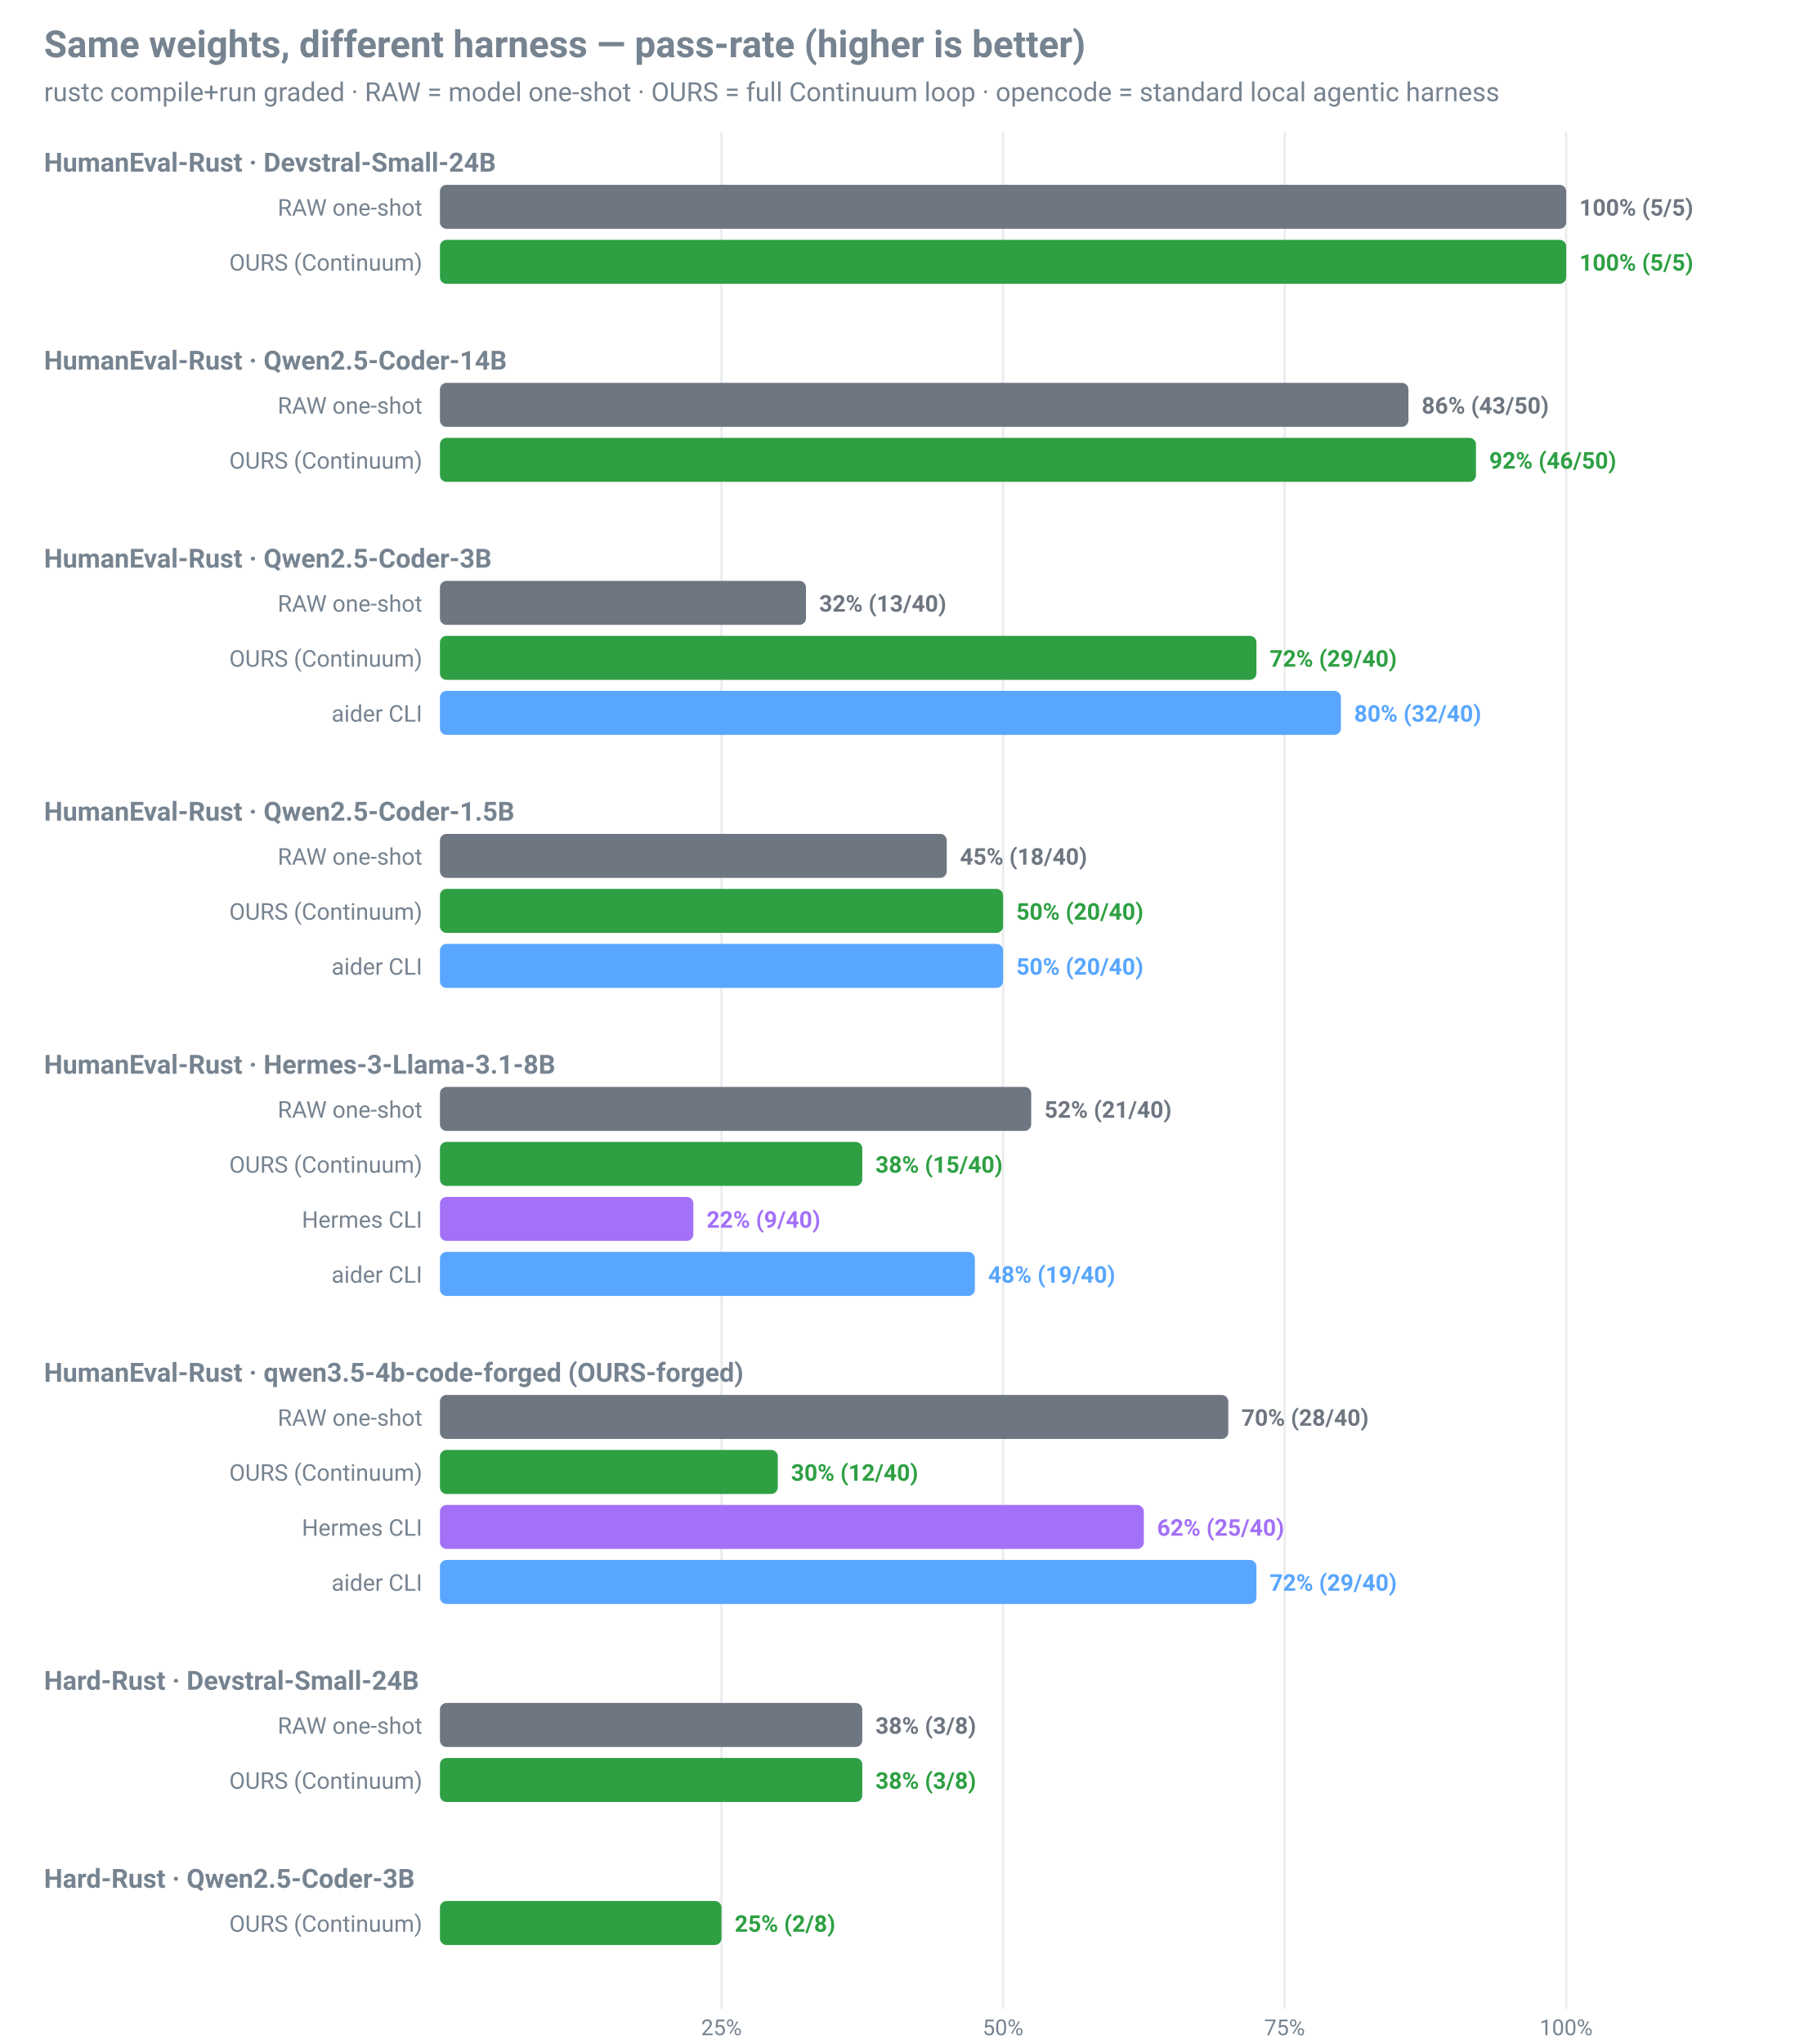
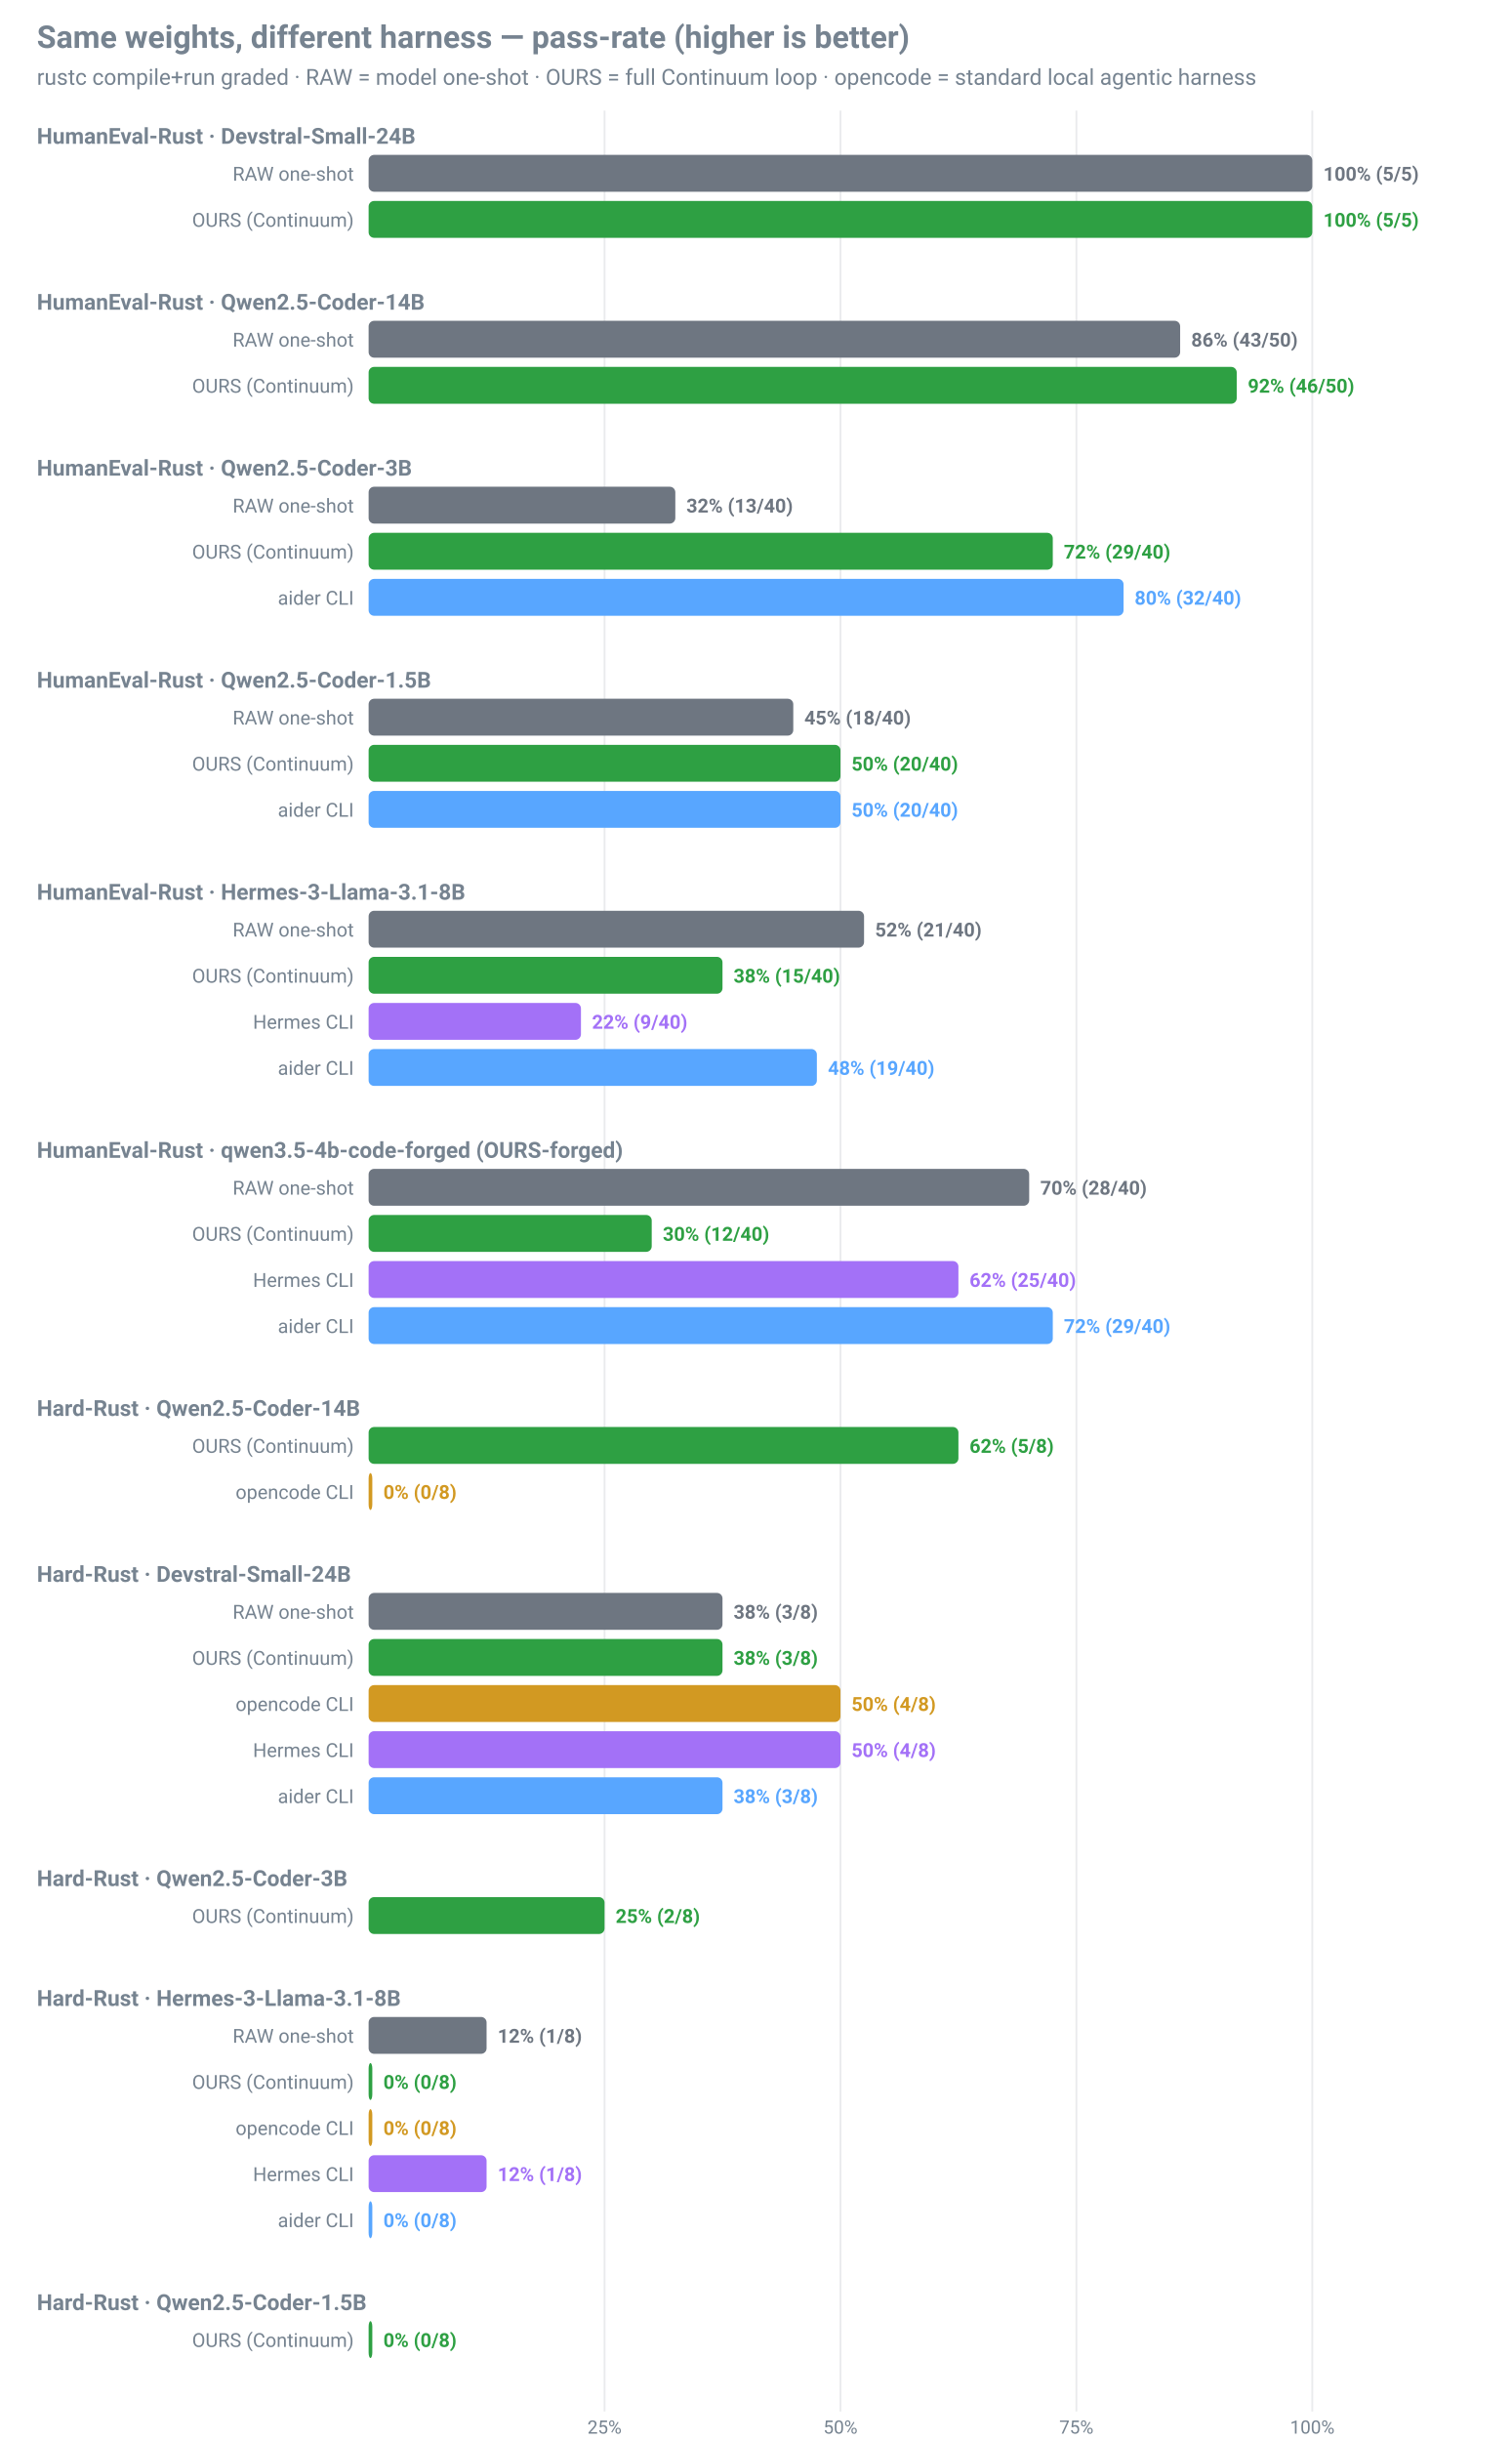
- <svg xmlns="http://www.w3.org/2000/svg" width="820" height="929" viewBox="0 0 820 929" font-family="-apple-system,Segoe UI,Roboto,sans-serif">
+ <svg xmlns="http://www.w3.org/2000/svg" width="820" height="1324" viewBox="0 0 820 1324" font-family="-apple-system,Segoe UI,Roboto,sans-serif">
  <text x="20" y="26" font-size="17" font-weight="700" fill="#768390">Same weights, different harness — pass-rate (higher is better)</text>
  <text x="20" y="46" font-size="12" fill="#768390">rustc compile+run graded · RAW = model one-shot · OURS = full Continuum loop · opencode = standard local agentic harness</text>
-   <line x1="328" y1="60" x2="328" y2="913" stroke="#8b949e" stroke-opacity="0.18" stroke-width="1" />
-   <text x="328" y="925" font-size="10" fill="#768390" text-anchor="middle">25%</text>
-   <line x1="456" y1="60" x2="456" y2="913" stroke="#8b949e" stroke-opacity="0.18" stroke-width="1" />
-   <text x="456" y="925" font-size="10" fill="#768390" text-anchor="middle">50%</text>
-   <line x1="584" y1="60" x2="584" y2="913" stroke="#8b949e" stroke-opacity="0.18" stroke-width="1" />
-   <text x="584" y="925" font-size="10" fill="#768390" text-anchor="middle">75%</text>
-   <line x1="712" y1="60" x2="712" y2="913" stroke="#8b949e" stroke-opacity="0.18" stroke-width="1" />
-   <text x="712" y="925" font-size="10" fill="#768390" text-anchor="middle">100%</text>
+   <line x1="328" y1="60" x2="328" y2="1308" stroke="#8b949e" stroke-opacity="0.18" stroke-width="1" />
+   <text x="328" y="1320" font-size="10" fill="#768390" text-anchor="middle">25%</text>
+   <line x1="456" y1="60" x2="456" y2="1308" stroke="#8b949e" stroke-opacity="0.18" stroke-width="1" />
+   <text x="456" y="1320" font-size="10" fill="#768390" text-anchor="middle">50%</text>
+   <line x1="584" y1="60" x2="584" y2="1308" stroke="#8b949e" stroke-opacity="0.18" stroke-width="1" />
+   <text x="584" y="1320" font-size="10" fill="#768390" text-anchor="middle">75%</text>
+   <line x1="712" y1="60" x2="712" y2="1308" stroke="#8b949e" stroke-opacity="0.18" stroke-width="1" />
+   <text x="712" y="1320" font-size="10" fill="#768390" text-anchor="middle">100%</text>
  <text x="20" y="78" font-size="12" font-weight="700" fill="#768390">HumanEval-Rust · Devstral-Small-24B</text>
  <rect x="200" y="84" width="512.0" height="20" rx="3" fill="#6e7681" />
  <text x="192" y="98" font-size="10.5" fill="#768390" text-anchor="end">RAW one-shot</text>
  <text x="718.0" y="98" font-size="10.5" font-weight="600" fill="#6e7681">100% (5/5)</text>
  <rect x="200" y="109" width="512.0" height="20" rx="3" fill="#2ea043" />
  <text x="192" y="123" font-size="10.5" fill="#768390" text-anchor="end">OURS (Continuum)</text>
  <text x="718.0" y="123" font-size="10.5" font-weight="600" fill="#2ea043">100% (5/5)</text>
  <text x="20" y="168" font-size="12" font-weight="700" fill="#768390">HumanEval-Rust · Qwen2.5-Coder-14B</text>
  <rect x="200" y="174" width="440.3" height="20" rx="3" fill="#6e7681" />
  <text x="192" y="188" font-size="10.5" fill="#768390" text-anchor="end">RAW one-shot</text>
  <text x="646.3" y="188" font-size="10.5" font-weight="600" fill="#6e7681">86% (43/50)</text>
  <rect x="200" y="199" width="471.0" height="20" rx="3" fill="#2ea043" />
  <text x="192" y="213" font-size="10.5" fill="#768390" text-anchor="end">OURS (Continuum)</text>
  <text x="677.0" y="213" font-size="10.5" font-weight="600" fill="#2ea043">92% (46/50)</text>
  <text x="20" y="258" font-size="12" font-weight="700" fill="#768390">HumanEval-Rust · Qwen2.5-Coder-3B</text>
  <rect x="200" y="264" width="166.4" height="20" rx="3" fill="#6e7681" />
  <text x="192" y="278" font-size="10.5" fill="#768390" text-anchor="end">RAW one-shot</text>
  <text x="372.4" y="278" font-size="10.5" font-weight="600" fill="#6e7681">32% (13/40)</text>
  <rect x="200" y="289" width="371.2" height="20" rx="3" fill="#2ea043" />
  <text x="192" y="303" font-size="10.5" fill="#768390" text-anchor="end">OURS (Continuum)</text>
  <text x="577.2" y="303" font-size="10.5" font-weight="600" fill="#2ea043">72% (29/40)</text>
  <rect x="200" y="314" width="409.6" height="20" rx="3" fill="#58a6ff" />
  <text x="192" y="328" font-size="10.5" fill="#768390" text-anchor="end">aider CLI</text>
  <text x="615.6" y="328" font-size="10.5" font-weight="600" fill="#58a6ff">80% (32/40)</text>
  <text x="20" y="373" font-size="12" font-weight="700" fill="#768390">HumanEval-Rust · Qwen2.5-Coder-1.5B</text>
  <rect x="200" y="379" width="230.4" height="20" rx="3" fill="#6e7681" />
  <text x="192" y="393" font-size="10.5" fill="#768390" text-anchor="end">RAW one-shot</text>
  <text x="436.4" y="393" font-size="10.5" font-weight="600" fill="#6e7681">45% (18/40)</text>
  <rect x="200" y="404" width="256.0" height="20" rx="3" fill="#2ea043" />
  <text x="192" y="418" font-size="10.5" fill="#768390" text-anchor="end">OURS (Continuum)</text>
  <text x="462.0" y="418" font-size="10.5" font-weight="600" fill="#2ea043">50% (20/40)</text>
  <rect x="200" y="429" width="256.0" height="20" rx="3" fill="#58a6ff" />
  <text x="192" y="443" font-size="10.5" fill="#768390" text-anchor="end">aider CLI</text>
  <text x="462.0" y="443" font-size="10.5" font-weight="600" fill="#58a6ff">50% (20/40)</text>
  <text x="20" y="488" font-size="12" font-weight="700" fill="#768390">HumanEval-Rust · Hermes-3-Llama-3.1-8B</text>
  <rect x="200" y="494" width="268.8" height="20" rx="3" fill="#6e7681" />
  <text x="192" y="508" font-size="10.5" fill="#768390" text-anchor="end">RAW one-shot</text>
  <text x="474.8" y="508" font-size="10.5" font-weight="600" fill="#6e7681">52% (21/40)</text>
  <rect x="200" y="519" width="192.0" height="20" rx="3" fill="#2ea043" />
  <text x="192" y="533" font-size="10.5" fill="#768390" text-anchor="end">OURS (Continuum)</text>
  <text x="398.0" y="533" font-size="10.5" font-weight="600" fill="#2ea043">38% (15/40)</text>
  <rect x="200" y="544" width="115.2" height="20" rx="3" fill="#a371f7" />
  <text x="192" y="558" font-size="10.5" fill="#768390" text-anchor="end">Hermes CLI</text>
  <text x="321.2" y="558" font-size="10.5" font-weight="600" fill="#a371f7">22% (9/40)</text>
  <rect x="200" y="569" width="243.2" height="20" rx="3" fill="#58a6ff" />
  <text x="192" y="583" font-size="10.5" fill="#768390" text-anchor="end">aider CLI</text>
  <text x="449.2" y="583" font-size="10.5" font-weight="600" fill="#58a6ff">48% (19/40)</text>
  <text x="20" y="628" font-size="12" font-weight="700" fill="#768390">HumanEval-Rust · qwen3.5-4b-code-forged (OURS-forged)</text>
  <rect x="200" y="634" width="358.4" height="20" rx="3" fill="#6e7681" />
  <text x="192" y="648" font-size="10.5" fill="#768390" text-anchor="end">RAW one-shot</text>
  <text x="564.4" y="648" font-size="10.5" font-weight="600" fill="#6e7681">70% (28/40)</text>
  <rect x="200" y="659" width="153.6" height="20" rx="3" fill="#2ea043" />
  <text x="192" y="673" font-size="10.5" fill="#768390" text-anchor="end">OURS (Continuum)</text>
  <text x="359.6" y="673" font-size="10.5" font-weight="600" fill="#2ea043">30% (12/40)</text>
  <rect x="200" y="684" width="320.0" height="20" rx="3" fill="#a371f7" />
  <text x="192" y="698" font-size="10.5" fill="#768390" text-anchor="end">Hermes CLI</text>
  <text x="526.0" y="698" font-size="10.5" font-weight="600" fill="#a371f7">62% (25/40)</text>
  <rect x="200" y="709" width="371.2" height="20" rx="3" fill="#58a6ff" />
  <text x="192" y="723" font-size="10.5" fill="#768390" text-anchor="end">aider CLI</text>
  <text x="577.2" y="723" font-size="10.5" font-weight="600" fill="#58a6ff">72% (29/40)</text>
-   <text x="20" y="768" font-size="12" font-weight="700" fill="#768390">Hard-Rust · Devstral-Small-24B</text>
-   <rect x="200" y="774" width="192.0" height="20" rx="3" fill="#6e7681" />
-   <text x="192" y="788" font-size="10.5" fill="#768390" text-anchor="end">RAW one-shot</text>
-   <text x="398.0" y="788" font-size="10.5" font-weight="600" fill="#6e7681">38% (3/8)</text>
-   <rect x="200" y="799" width="192.0" height="20" rx="3" fill="#2ea043" />
-   <text x="192" y="813" font-size="10.5" fill="#768390" text-anchor="end">OURS (Continuum)</text>
-   <text x="398.0" y="813" font-size="10.5" font-weight="600" fill="#2ea043">38% (3/8)</text>
-   <text x="20" y="858" font-size="12" font-weight="700" fill="#768390">Hard-Rust · Qwen2.5-Coder-3B</text>
-   <rect x="200" y="864" width="128.0" height="20" rx="3" fill="#2ea043" />
-   <text x="192" y="878" font-size="10.5" fill="#768390" text-anchor="end">OURS (Continuum)</text>
-   <text x="334.0" y="878" font-size="10.5" font-weight="600" fill="#2ea043">25% (2/8)</text>
+   <text x="20" y="768" font-size="12" font-weight="700" fill="#768390">Hard-Rust · Qwen2.5-Coder-14B</text>
+   <rect x="200" y="774" width="320.0" height="20" rx="3" fill="#2ea043" />
+   <text x="192" y="788" font-size="10.5" fill="#768390" text-anchor="end">OURS (Continuum)</text>
+   <text x="526.0" y="788" font-size="10.5" font-weight="600" fill="#2ea043">62% (5/8)</text>
+   <rect x="200" y="799" width="2.0" height="20" rx="3" fill="#d29922" />
+   <text x="192" y="813" font-size="10.5" fill="#768390" text-anchor="end">opencode CLI</text>
+   <text x="208.0" y="813" font-size="10.5" font-weight="600" fill="#d29922">0% (0/8)</text>
+   <text x="20" y="858" font-size="12" font-weight="700" fill="#768390">Hard-Rust · Devstral-Small-24B</text>
+   <rect x="200" y="864" width="192.0" height="20" rx="3" fill="#6e7681" />
+   <text x="192" y="878" font-size="10.5" fill="#768390" text-anchor="end">RAW one-shot</text>
+   <text x="398.0" y="878" font-size="10.5" font-weight="600" fill="#6e7681">38% (3/8)</text>
+   <rect x="200" y="889" width="192.0" height="20" rx="3" fill="#2ea043" />
+   <text x="192" y="903" font-size="10.5" fill="#768390" text-anchor="end">OURS (Continuum)</text>
+   <text x="398.0" y="903" font-size="10.5" font-weight="600" fill="#2ea043">38% (3/8)</text>
+   <rect x="200" y="914" width="256.0" height="20" rx="3" fill="#d29922" />
+   <text x="192" y="928" font-size="10.5" fill="#768390" text-anchor="end">opencode CLI</text>
+   <text x="462.0" y="928" font-size="10.5" font-weight="600" fill="#d29922">50% (4/8)</text>
+   <rect x="200" y="939" width="256.0" height="20" rx="3" fill="#a371f7" />
+   <text x="192" y="953" font-size="10.5" fill="#768390" text-anchor="end">Hermes CLI</text>
+   <text x="462.0" y="953" font-size="10.5" font-weight="600" fill="#a371f7">50% (4/8)</text>
+   <rect x="200" y="964" width="192.0" height="20" rx="3" fill="#58a6ff" />
+   <text x="192" y="978" font-size="10.5" fill="#768390" text-anchor="end">aider CLI</text>
+   <text x="398.0" y="978" font-size="10.5" font-weight="600" fill="#58a6ff">38% (3/8)</text>
+   <text x="20" y="1023" font-size="12" font-weight="700" fill="#768390">Hard-Rust · Qwen2.5-Coder-3B</text>
+   <rect x="200" y="1029" width="128.0" height="20" rx="3" fill="#2ea043" />
+   <text x="192" y="1043" font-size="10.5" fill="#768390" text-anchor="end">OURS (Continuum)</text>
+   <text x="334.0" y="1043" font-size="10.5" font-weight="600" fill="#2ea043">25% (2/8)</text>
+   <text x="20" y="1088" font-size="12" font-weight="700" fill="#768390">Hard-Rust · Hermes-3-Llama-3.1-8B</text>
+   <rect x="200" y="1094" width="64.0" height="20" rx="3" fill="#6e7681" />
+   <text x="192" y="1108" font-size="10.5" fill="#768390" text-anchor="end">RAW one-shot</text>
+   <text x="270.0" y="1108" font-size="10.5" font-weight="600" fill="#6e7681">12% (1/8)</text>
+   <rect x="200" y="1119" width="2.0" height="20" rx="3" fill="#2ea043" />
+   <text x="192" y="1133" font-size="10.5" fill="#768390" text-anchor="end">OURS (Continuum)</text>
+   <text x="208.0" y="1133" font-size="10.5" font-weight="600" fill="#2ea043">0% (0/8)</text>
+   <rect x="200" y="1144" width="2.0" height="20" rx="3" fill="#d29922" />
+   <text x="192" y="1158" font-size="10.5" fill="#768390" text-anchor="end">opencode CLI</text>
+   <text x="208.0" y="1158" font-size="10.5" font-weight="600" fill="#d29922">0% (0/8)</text>
+   <rect x="200" y="1169" width="64.0" height="20" rx="3" fill="#a371f7" />
+   <text x="192" y="1183" font-size="10.5" fill="#768390" text-anchor="end">Hermes CLI</text>
+   <text x="270.0" y="1183" font-size="10.5" font-weight="600" fill="#a371f7">12% (1/8)</text>
+   <rect x="200" y="1194" width="2.0" height="20" rx="3" fill="#58a6ff" />
+   <text x="192" y="1208" font-size="10.5" fill="#768390" text-anchor="end">aider CLI</text>
+   <text x="208.0" y="1208" font-size="10.5" font-weight="600" fill="#58a6ff">0% (0/8)</text>
+   <text x="20" y="1253" font-size="12" font-weight="700" fill="#768390">Hard-Rust · Qwen2.5-Coder-1.5B</text>
+   <rect x="200" y="1259" width="2.0" height="20" rx="3" fill="#2ea043" />
+   <text x="192" y="1273" font-size="10.5" fill="#768390" text-anchor="end">OURS (Continuum)</text>
+   <text x="208.0" y="1273" font-size="10.5" font-weight="600" fill="#2ea043">0% (0/8)</text>
</svg>
